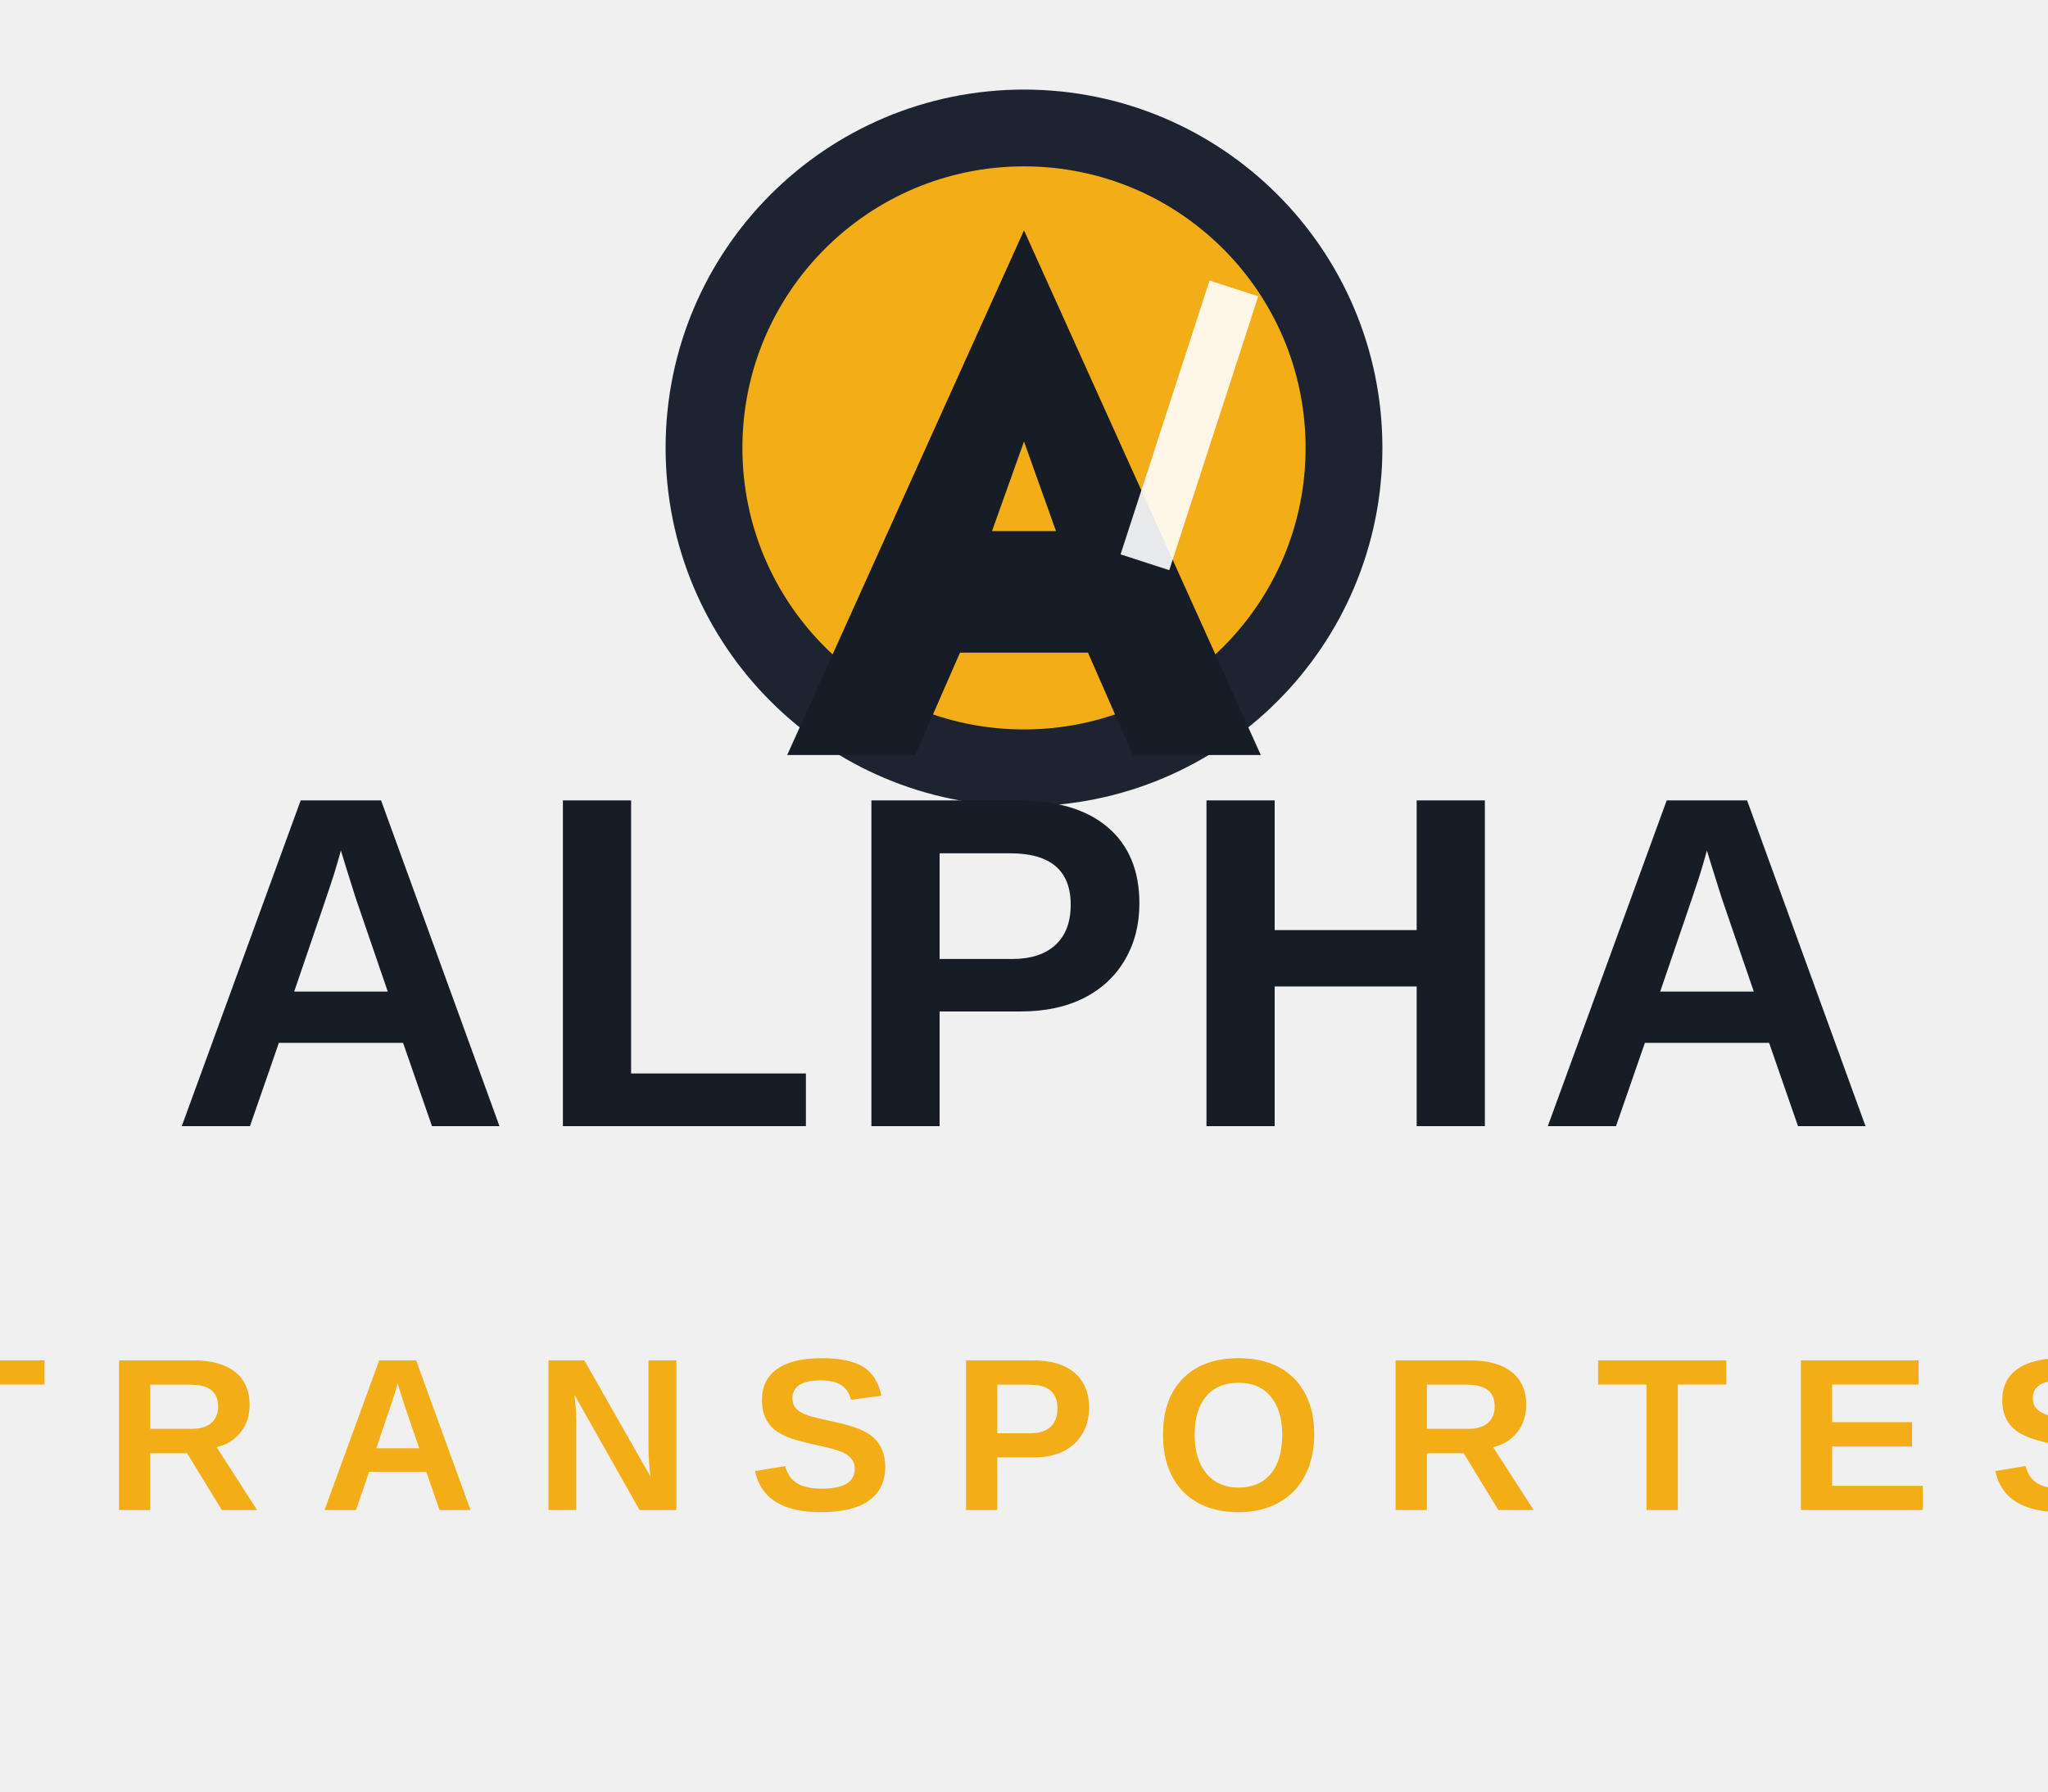
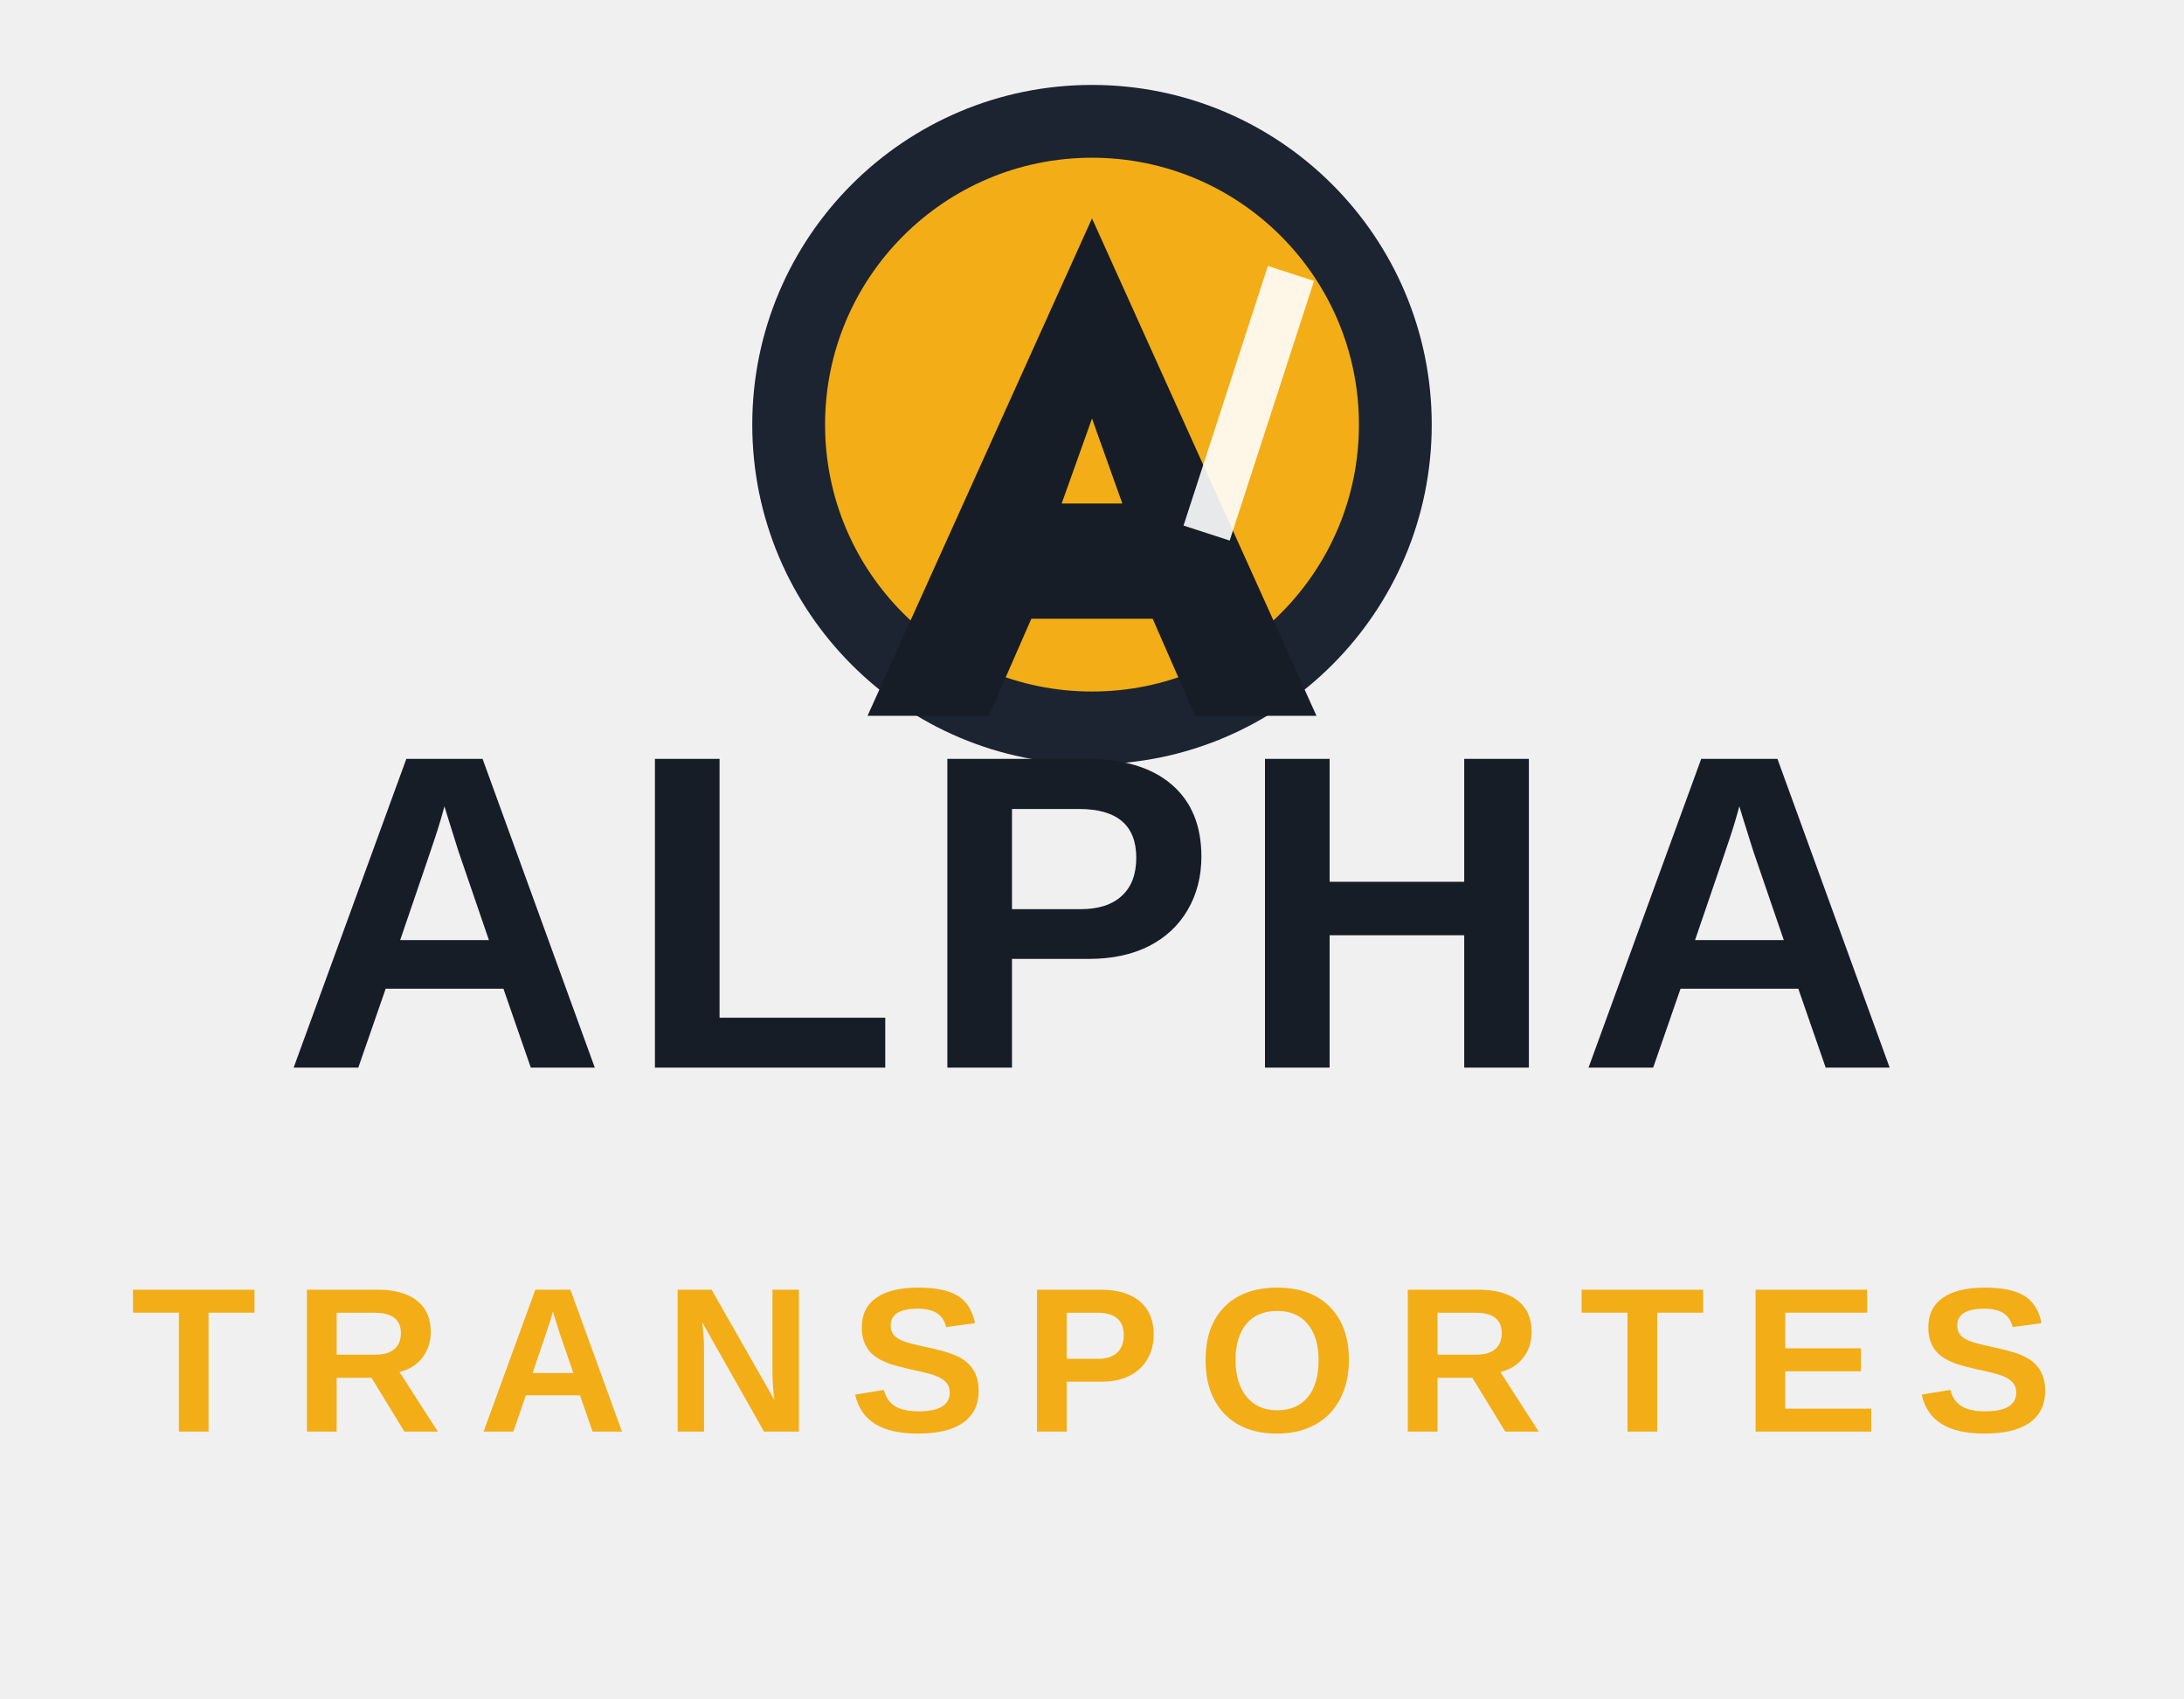
- <svg xmlns="http://www.w3.org/2000/svg" width="320" height="280" viewBox="0 0 320 280" role="img" aria-labelledby="title desc">
-   <circle cx="160" cy="70" r="50" fill="#f3ad16" stroke="#1b2430" stroke-width="12" />
-   <path d="M160 36 L197 118 H177 L170 102 H150 L143 118 H123 L160 36 Z M160 69 L155 83 H165 Z" fill="#171d27" />
-   <rect x="182" y="44" width="8" height="45" transform="rotate(18 186 66)" fill="#ffffff" opacity="0.9" />
-   <text x="160" y="176" text-anchor="middle" font-family="Arial, Helvetica, sans-serif" font-size="74" font-weight="800" letter-spacing="3" fill="#171d27">ALPHA</text>
-   <text x="160" y="236" text-anchor="middle" font-family="Arial, Helvetica, sans-serif" font-size="34" font-weight="600" letter-spacing="9" fill="#f3ad16">TRANSPORTES</text>
+ <svg xmlns="http://www.w3.org/2000/svg" width="360" height="280" viewBox="0 0 360 280" role="img" aria-labelledby="title desc">
+   <circle cx="180" cy="70" r="50" fill="#f3ad16" stroke="#1b2430" stroke-width="12" />
+   <path d="M180 36 L217 118 H197 L190 102 H170 L163 118 H143 L180 36 Z M180 69 L175 83 H185 Z" fill="#171d27" />
+   <rect x="202" y="44" width="8" height="45" transform="rotate(18 206 66)" fill="#ffffff" opacity="0.9" />
+   <text x="180" y="176" text-anchor="middle" font-family="Arial, Helvetica, sans-serif" font-size="74" font-weight="800" letter-spacing="3" fill="#171d27">ALPHA</text>
+   <text x="180" y="236" text-anchor="middle" font-family="Arial, Helvetica, sans-serif" font-size="34" font-weight="600" letter-spacing="6" fill="#f3ad16">TRANSPORTES</text>
</svg>
